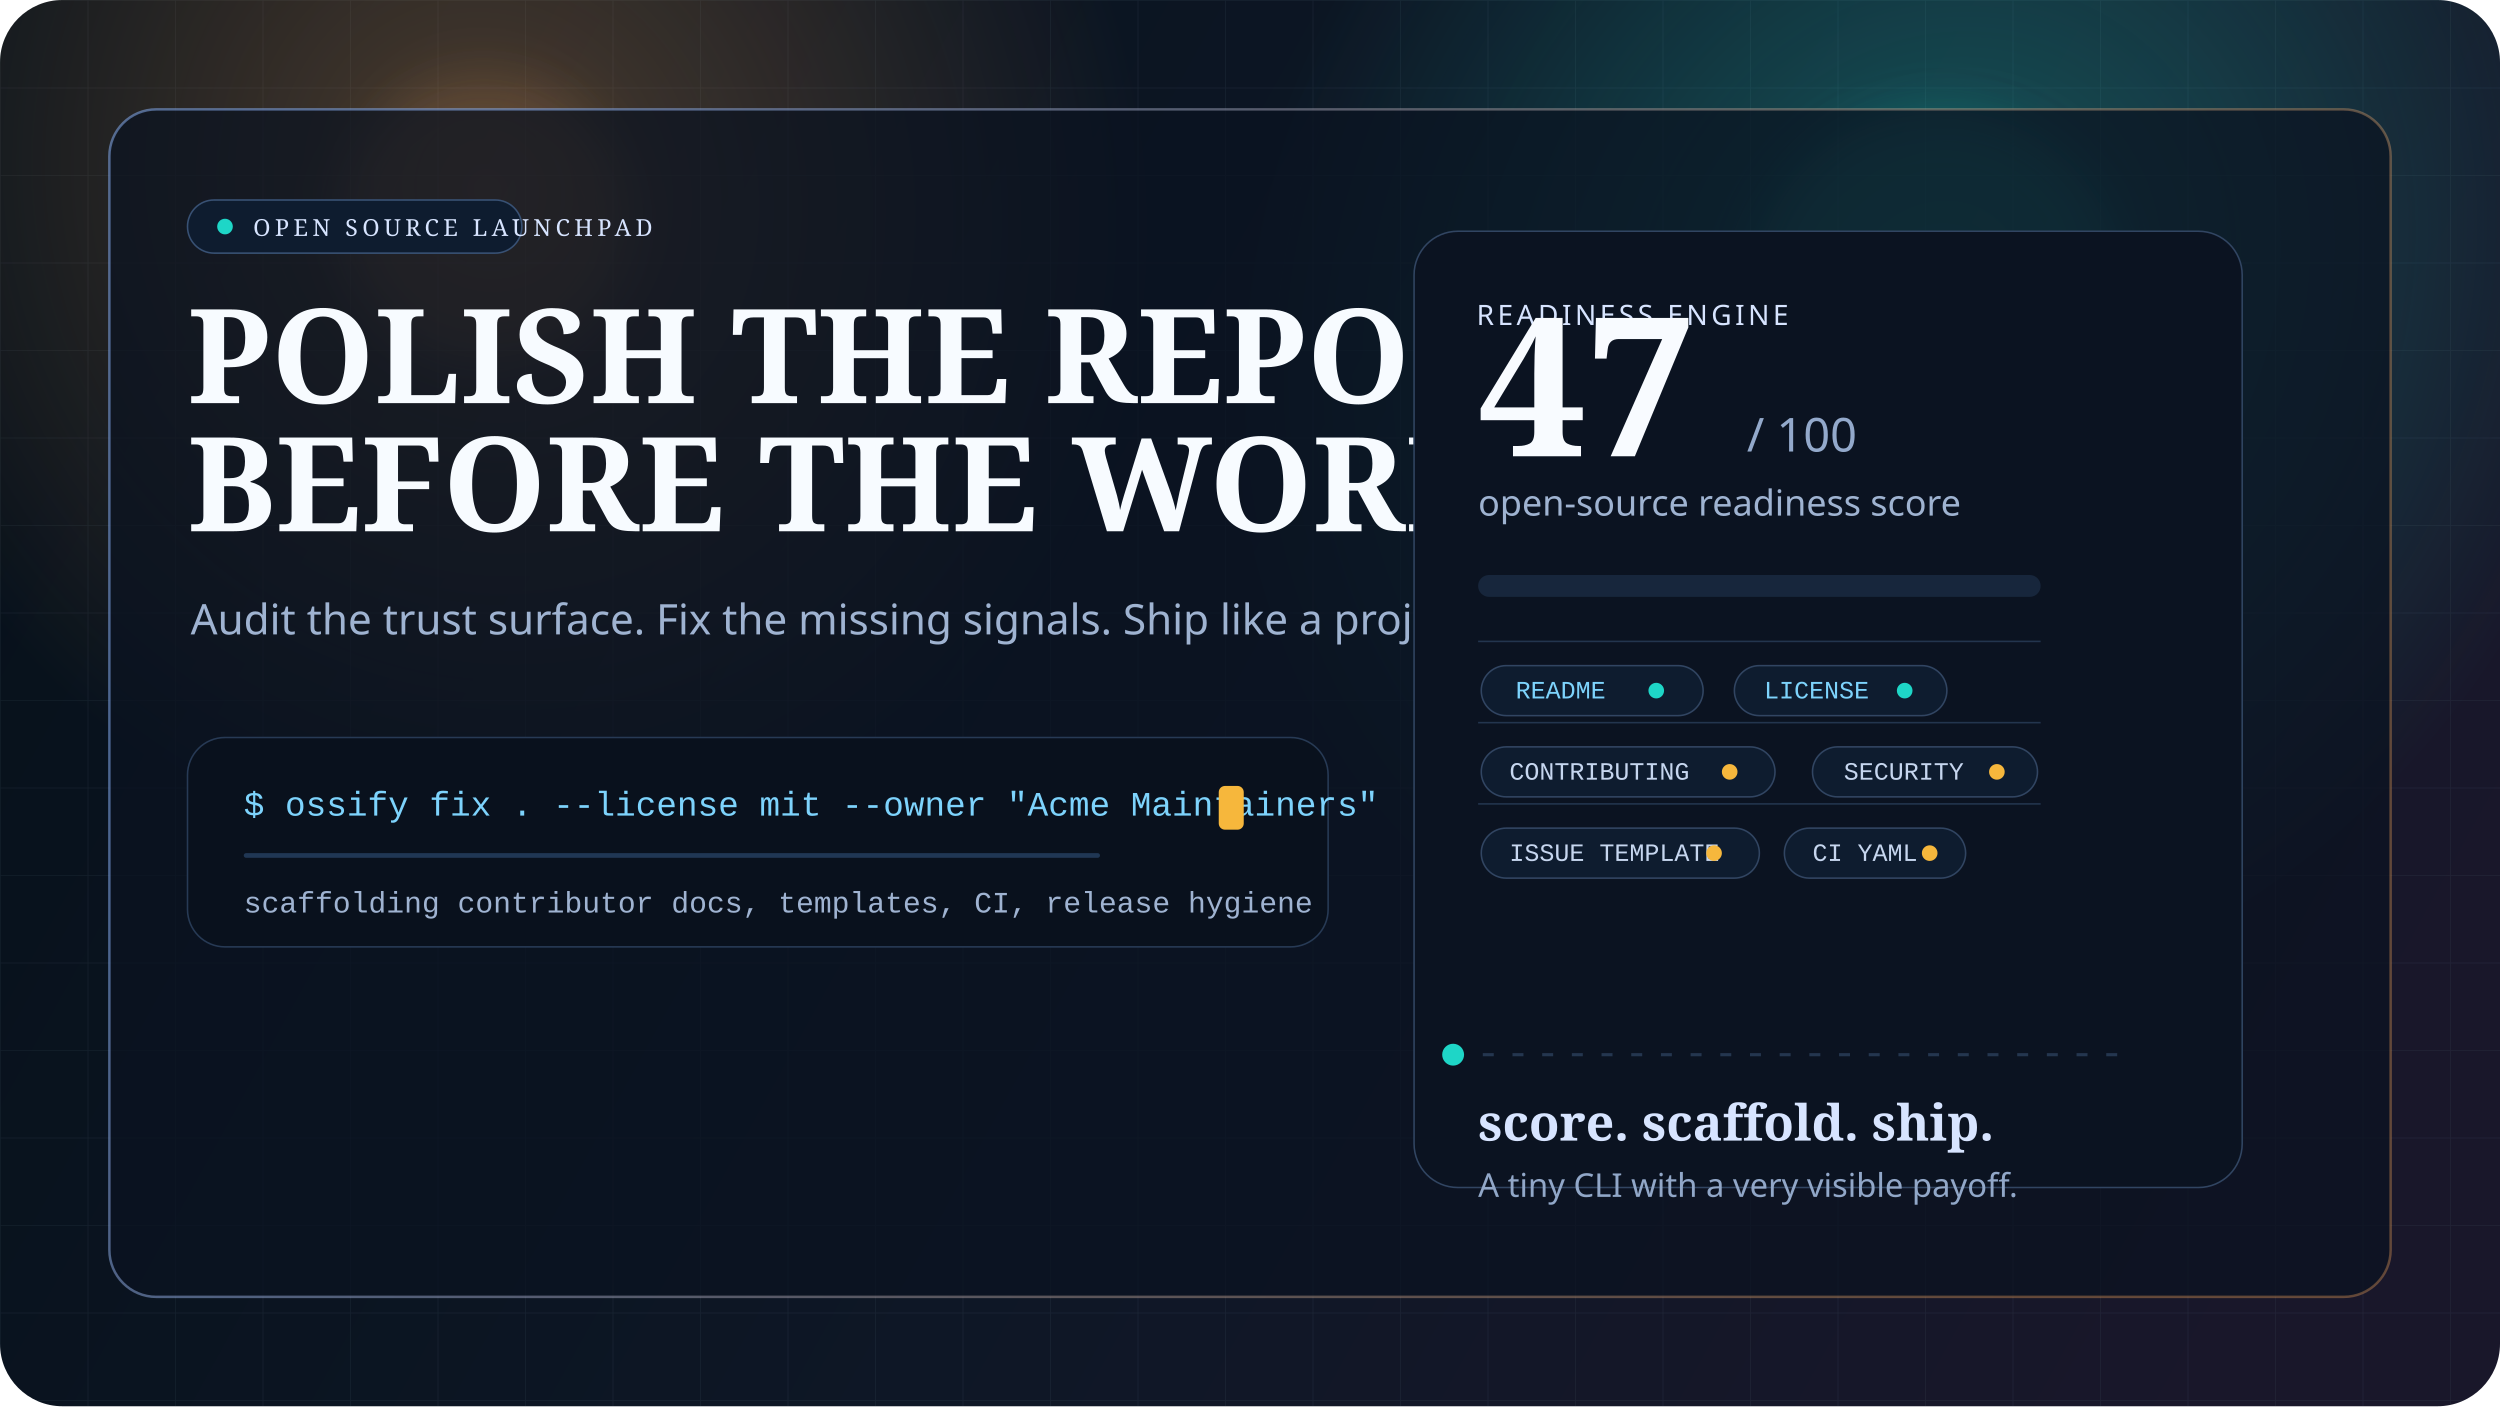
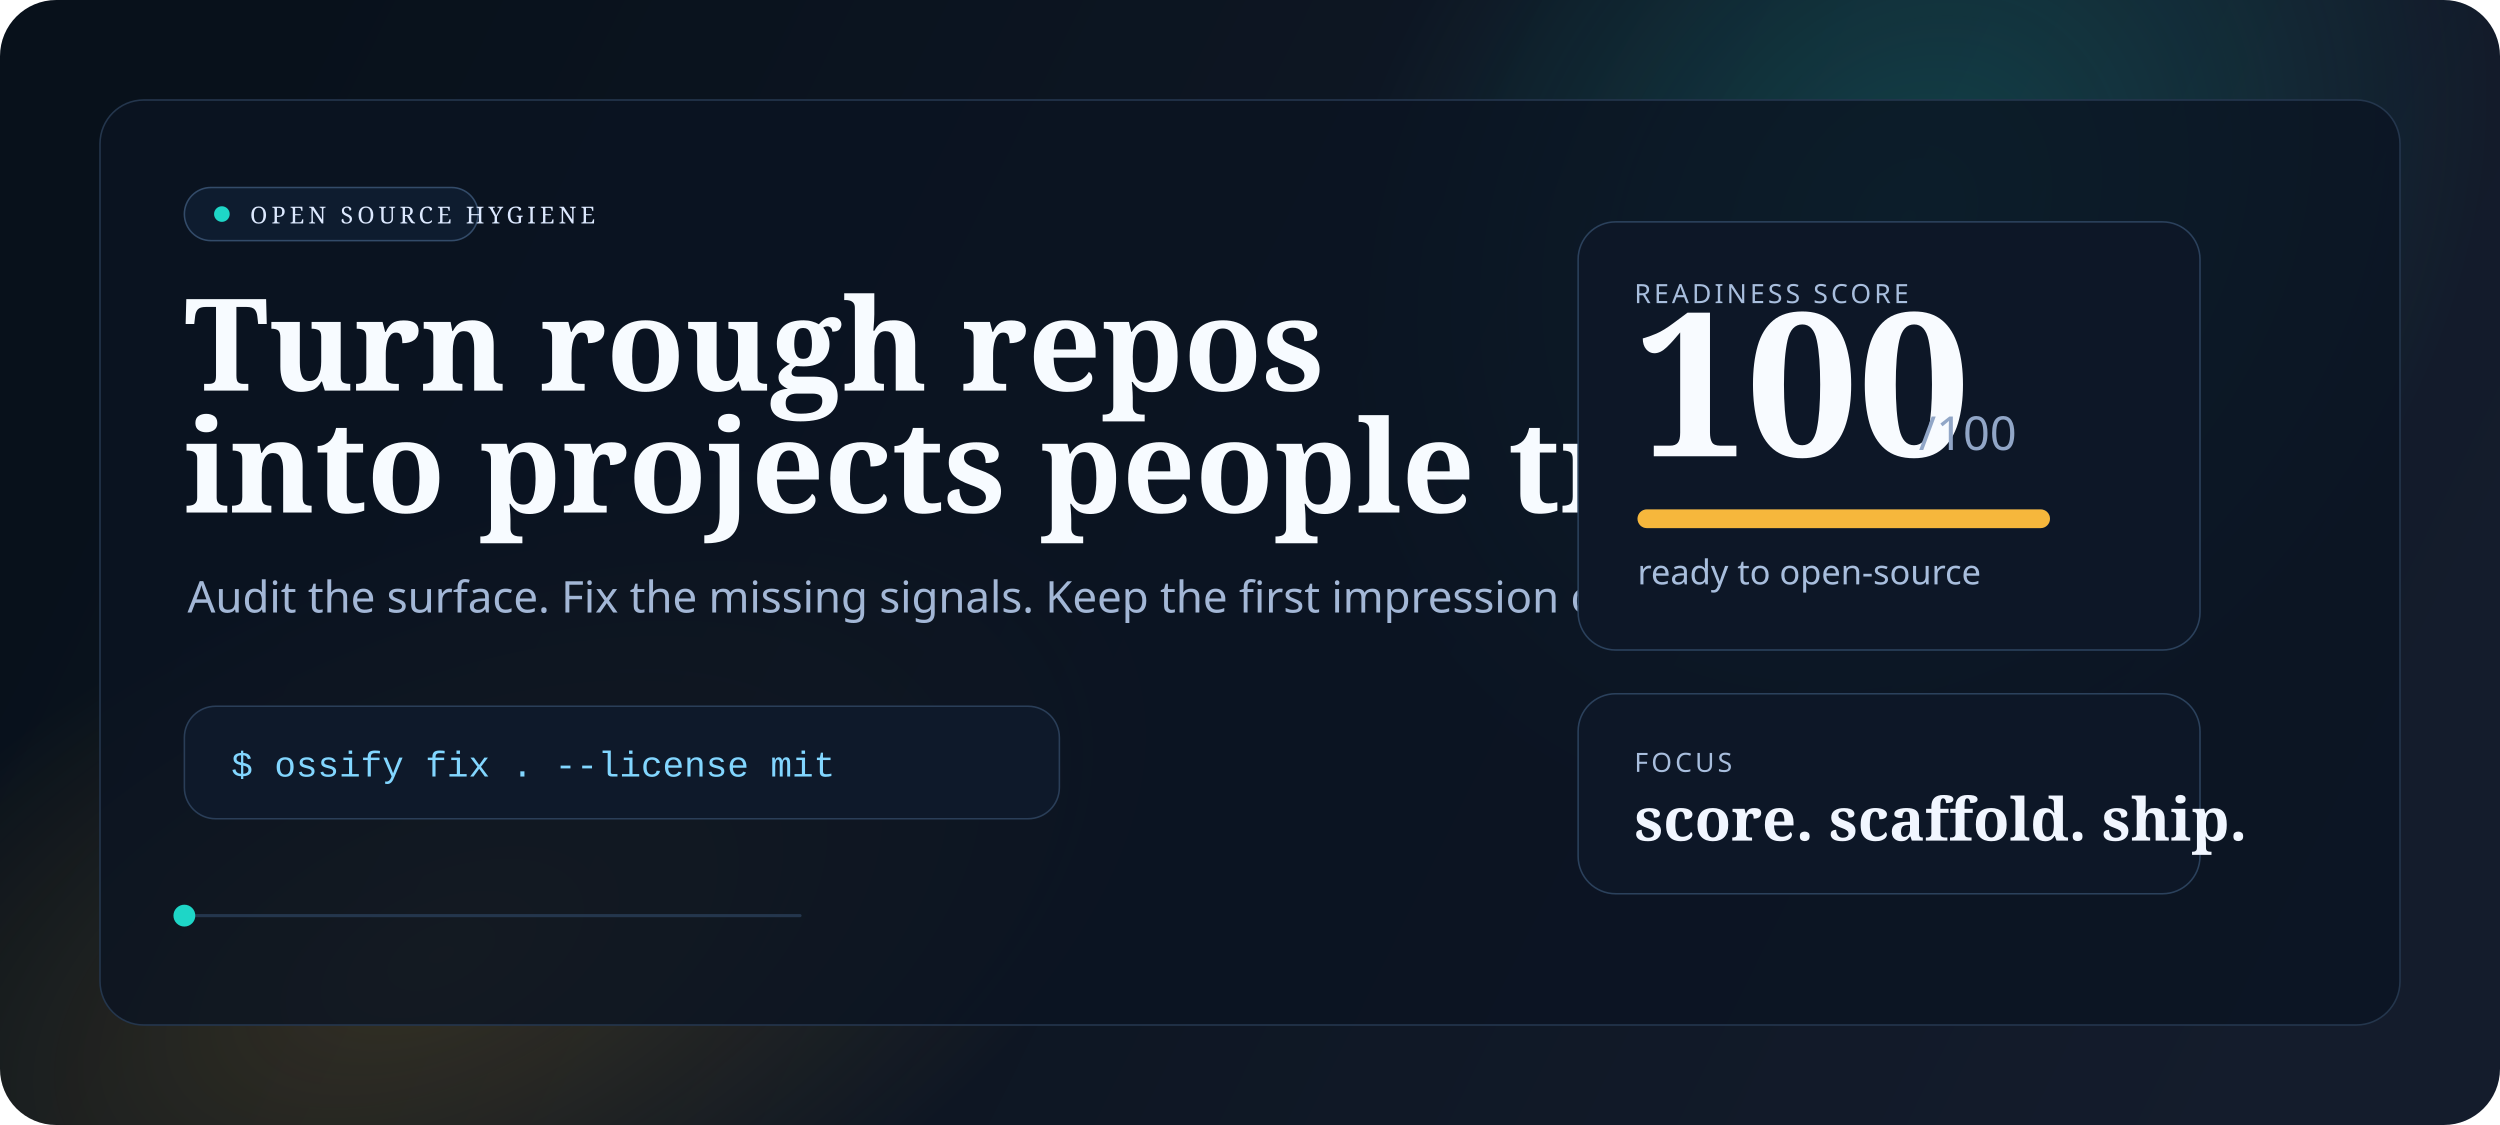
- <svg xmlns="http://www.w3.org/2000/svg" width="1600" height="900" viewBox="0 0 1600 900" fill="none">
+ <svg xmlns="http://www.w3.org/2000/svg" width="1600" height="720" viewBox="0 0 1600 720" fill="none">
  <defs>
-     <linearGradient id="bg" x1="120" y1="80" x2="1460" y2="820" gradientUnits="userSpaceOnUse">
-       <stop stop-color="#07111B" />
-       <stop offset="0.52" stop-color="#0E1726" />
-       <stop offset="1" stop-color="#19172A" />
+     <linearGradient id="bg" x1="160" y1="40" x2="1460" y2="680" gradientUnits="userSpaceOnUse">
+       <stop stop-color="#08111B" />
+       <stop offset="1" stop-color="#141C2C" />
    </linearGradient>
-     <radialGradient id="glowA" cx="0" cy="0" r="1" gradientUnits="userSpaceOnUse" gradientTransform="translate(1240 190) rotate(127.312) scale(490 430)">
-       <stop stop-color="#20D3C2" stop-opacity="0.34" />
-       <stop offset="1" stop-color="#20D3C2" stop-opacity="0" />
+     <radialGradient id="glowA" cx="0" cy="0" r="1" gradientUnits="userSpaceOnUse" gradientTransform="translate(1220 140) rotate(128) scale(420 340)">
+       <stop stop-color="#1ED6C7" stop-opacity="0.22" />
+       <stop offset="1" stop-color="#1ED6C7" stop-opacity="0" />
    </radialGradient>
-     <radialGradient id="glowB" cx="0" cy="0" r="1" gradientUnits="userSpaceOnUse" gradientTransform="translate(310 120) rotate(61.3895) scale(450 420)">
-       <stop stop-color="#F5A65B" stop-opacity="0.28" />
-       <stop offset="1" stop-color="#F5A65B" stop-opacity="0" />
+     <radialGradient id="glowB" cx="0" cy="0" r="1" gradientUnits="userSpaceOnUse" gradientTransform="translate(280 610) rotate(-24) scale(500 260)">
+       <stop stop-color="#F6B73C" stop-opacity="0.18" />
+       <stop offset="1" stop-color="#F6B73C" stop-opacity="0" />
    </radialGradient>
-     <pattern id="grid" width="56" height="56" patternUnits="userSpaceOnUse">
-       <path d="M56 0H0V56" stroke="#9DB1D0" stroke-opacity="0.08" />
-     </pattern>
-     <linearGradient id="panelStroke" x1="290" y1="170" x2="1350" y2="720" gradientUnits="userSpaceOnUse">
-       <stop stop-color="#8EB7FF" stop-opacity="0.5" />
-       <stop offset="1" stop-color="#F5A65B" stop-opacity="0.35" />
-     </linearGradient>
-     <linearGradient id="score" x1="0" y1="0" x2="540" y2="0" gradientUnits="userSpaceOnUse">
+     <linearGradient id="line" x1="0" y1="0" x2="380" y2="0" gradientUnits="userSpaceOnUse">
      <stop stop-color="#1ED6C7" />
-       <stop offset="0.6" stop-color="#88F06D" />
      <stop offset="1" stop-color="#F6B73C" />
    </linearGradient>
-     <filter id="soft" x="-20%" y="-20%" width="140%" height="140%">
-       <feGaussianBlur stdDeviation="16" />
-     </filter>
  </defs>
-   <rect width="1600" height="900" rx="40" fill="url(#bg)" />
-   <rect width="1600" height="900" rx="40" fill="url(#grid)" />
-   <rect width="1600" height="900" rx="40" fill="url(#glowA)" />
-   <rect width="1600" height="900" rx="40" fill="url(#glowB)" />
-   <circle cx="1240" cy="190" r="120" fill="#20D3C2" fill-opacity="0.18" filter="url(#soft)">
-     <animate attributeName="r" values="120;144;120" dur="6s" repeatCount="indefinite" />
+   <rect width="1600" height="720" rx="36" fill="url(#bg)" />
+   <rect width="1600" height="720" rx="36" fill="url(#glowA)" />
+   <rect width="1600" height="720" rx="36" fill="url(#glowB)" />
+   <rect x="64" y="64" width="1472" height="592" rx="28" fill="#0B1422" fill-opacity="0.78" stroke="#24364D" />
+   <rect x="118" y="120" width="188" height="34" rx="17" fill="#0E1C2F" stroke="#334B69" />
+   <circle cx="142" cy="137" r="5" fill="#1ED6C7">
+     <animate attributeName="opacity" values="1;0.4;1" dur="2.2s" repeatCount="indefinite" />
  </circle>
-   <circle cx="310" cy="140" r="92" fill="#F5A65B" fill-opacity="0.15" filter="url(#soft)">
-     <animate attributeName="r" values="92;120;92" dur="7s" repeatCount="indefinite" />
+   <text x="160" y="143" fill="#DDE9FF" font-family="Georgia, serif" font-size="15" letter-spacing="2.6">OPEN SOURCE HYGIENE</text>
+   <text x="118" y="250" fill="#F7FBFF" font-family="Georgia, serif" font-size="82" font-weight="700">Turn rough repos</text>
+   <text x="118" y="328" fill="#F7FBFF" font-family="Georgia, serif" font-size="82" font-weight="700">into projects people trust.</text>
+   <text x="120" y="392" fill="#A3B7D6" font-family="'Trebuchet MS', Verdana, sans-serif" font-size="28">
+     Audit the surface. Fix the missing signals. Keep the first impression clean.
+   </text>
+   <rect x="118" y="452" width="560" height="72" rx="20" fill="#0E192A" stroke="#2A3E58" />
+   <text x="148" y="497" fill="#82D6FF" font-family="'Courier New', monospace" font-size="23">$ ossify fix . --license mit</text>
+   <rect x="149" y="510" width="0" height="2.5" rx="1.25" fill="url(#line)">
+     <animate attributeName="width" values="0;360;360" dur="3.2s" repeatCount="indefinite" />
+   </rect>
+   <rect x="1010" y="142" width="398" height="274" rx="24" fill="#0D1727" stroke="#2B415C" />
+   <text x="1046" y="194" fill="#A8BEDD" font-family="'Trebuchet MS', Verdana, sans-serif" font-size="17" letter-spacing="2">READINESS SCORE</text>
+   <text x="1046" y="292" fill="#F8FBFF" font-family="Georgia, serif" font-size="128" font-weight="700">100</text>
+   <text x="1228" y="288" fill="#91A6C7" font-family="'Trebuchet MS', Verdana, sans-serif" font-size="30">/100</text>
+   <rect x="1048" y="326" width="264" height="12" rx="6" fill="#1D2D43" />
+   <rect x="1048" y="326" width="264" height="12" rx="6" fill="url(#line)" />
+   <text x="1048" y="374" fill="#A8BEDD" font-family="'Trebuchet MS', Verdana, sans-serif" font-size="22">ready to open-source</text>
+   <rect x="1010" y="444" width="398" height="128" rx="24" fill="#0D1727" stroke="#2B415C" />
+   <text x="1046" y="494" fill="#A8BEDD" font-family="'Trebuchet MS', Verdana, sans-serif" font-size="17" letter-spacing="2">FOCUS</text>
+   <text x="1046" y="538" fill="#F1F6FF" font-family="Georgia, serif" font-size="38" font-weight="700">score. scaffold. ship.</text>
+   <path d="M118 586H512" stroke="#24364D" stroke-width="2" stroke-linecap="round" />
+   <circle cx="118" cy="586" r="7" fill="#1ED6C7">
+     <animate attributeName="cx" values="118;512;118" dur="6s" repeatCount="indefinite" />
  </circle>
-   <rect x="70" y="70" width="1460" height="760" rx="30" fill="#0A1220" fill-opacity="0.72" stroke="url(#panelStroke)" stroke-width="1.6" />
-   <rect x="120" y="128" width="214" height="34" rx="17" fill="#0E1C2F" stroke="#385174" />
-   <circle cx="144" cy="145" r="5" fill="#1ED6C7">
-     <animate attributeName="opacity" values="1;0.35;1" dur="2.5s" repeatCount="indefinite" />
-   </circle>
-   <text x="162" y="151" fill="#D7E4FF" font-family="Georgia, serif" font-size="15" letter-spacing="2.8">OPEN SOURCE LAUNCHPAD</text>
-   <text x="120" y="258" fill="#F7FBFF" font-family="Georgia, serif" font-size="84" font-weight="700">POLISH THE REPO</text>
-   <text x="120" y="340" fill="#F7FBFF" font-family="Georgia, serif" font-size="84" font-weight="700">BEFORE THE WORLD SEES IT</text>
-   <text x="122" y="406" fill="#9FB3D1" font-family="'Trebuchet MS', Verdana, sans-serif" font-size="27">
-     Audit the trust surface. Fix the missing signals. Ship like a project that expects contributors.
-   </text>
-   <rect x="120" y="472" width="730" height="134" rx="24" fill="#09111D" stroke="#273A55" />
-   <text x="156" y="522" fill="#7DD3FC" font-family="'Courier New', monospace" font-size="22">$ ossify fix . --license mit --owner "Acme Maintainers"</text>
-   <rect x="156" y="546" width="548" height="3" rx="1.5" fill="#203754" />
-   <rect x="156" y="546" width="0" height="3" rx="1.5" fill="url(#score)">
-     <animate attributeName="width" values="0;548;548" dur="3.8s" repeatCount="indefinite" />
-   </rect>
-   <text x="156" y="584" fill="#9FB3D1" font-family="'Courier New', monospace" font-size="19">scaffolding contributor docs, templates, CI, release hygiene</text>
-   <rect x="780" y="503" width="16" height="28" rx="4" fill="#F6B73C">
-     <animate attributeName="opacity" values="1;0;1" dur="1.2s" repeatCount="indefinite" />
-   </rect>
-   <rect x="905" y="148" width="530" height="612" rx="28" fill="#0B1321" stroke="#314562" />
-   <text x="945" y="208" fill="#D7E4FF" font-family="'Trebuchet MS', Verdana, sans-serif" font-size="18" letter-spacing="2.2">READINESS ENGINE</text>
-   <text x="946" y="292" fill="#F8FBFF" font-family="Georgia, serif" font-size="124" font-weight="700">47</text>
-   <text x="946" y="292" fill="#F8FBFF" font-family="Georgia, serif" font-size="124" font-weight="700" opacity="0">
-     84
-     <animate attributeName="opacity" values="0;0;1;1;0;0" dur="4.4s" repeatCount="indefinite" />
-   </text>
-   <text x="946" y="292" fill="#F8FBFF" font-family="Georgia, serif" font-size="124" font-weight="700" opacity="0">
-     100
-     <animate attributeName="opacity" values="0;0;0;0;1;1" dur="4.4s" repeatCount="indefinite" />
-   </text>
-   <text x="1118" y="289" fill="#93A9CB" font-family="'Trebuchet MS', Verdana, sans-serif" font-size="30">/ 100</text>
-   <text x="946" y="330" fill="#9FB3D1" font-family="'Trebuchet MS', Verdana, sans-serif" font-size="23">open-source readiness score</text>
-   <rect x="946" y="368" width="360" height="14" rx="7" fill="#17263C" />
-   <rect x="946" y="368" width="0" height="14" rx="7" fill="url(#score)">
-     <animate attributeName="width" values="170;302;360;360" dur="4.4s" repeatCount="indefinite" />
-   </rect>
-   <rect x="946" y="410" width="360" height="1" fill="#23354E" />
-   <rect x="946" y="462" width="360" height="1" fill="#23354E" />
-   <rect x="946" y="514" width="360" height="1" fill="#23354E" />
-   <g transform="translate(948 426)">
-     <rect width="142" height="32" rx="16" fill="#0E1C2F" stroke="#314562" />
-     <text x="22" y="21" fill="#7DD3FC" font-family="'Courier New', monospace" font-size="16">README</text>
-     <circle cx="112" cy="16" r="5" fill="#1ED6C7" />
-     <animateTransform attributeName="transform" type="translate" values="948 426;948 420;948 426" dur="4.6s" repeatCount="indefinite" />
-   </g>
-   <g transform="translate(1110 426)">
-     <rect width="136" height="32" rx="16" fill="#0E1C2F" stroke="#314562" />
-     <text x="19" y="21" fill="#7DD3FC" font-family="'Courier New', monospace" font-size="16">LICENSE</text>
-     <circle cx="109" cy="16" r="5" fill="#1ED6C7" />
-     <animateTransform attributeName="transform" type="translate" values="1110 426;1110 434;1110 426" dur="4s" repeatCount="indefinite" />
-   </g>
-   <g transform="translate(948 478)">
-     <rect width="188" height="32" rx="16" fill="#0E1C2F" stroke="#314562" />
-     <text x="18" y="21" fill="#C6D6EF" font-family="'Courier New', monospace" font-size="16">CONTRIBUTING</text>
-     <circle cx="159" cy="16" r="5" fill="#F6B73C">
-       <animate attributeName="fill" values="#F6B73C;#1ED6C7;#1ED6C7" dur="4.4s" repeatCount="indefinite" />
-     </circle>
-     <animateTransform attributeName="transform" type="translate" values="948 478;948 472;948 478" dur="3.8s" repeatCount="indefinite" />
-   </g>
-   <g transform="translate(1160 478)">
-     <rect width="144" height="32" rx="16" fill="#0E1C2F" stroke="#314562" />
-     <text x="20" y="21" fill="#C6D6EF" font-family="'Courier New', monospace" font-size="16">SECURITY</text>
-     <circle cx="118" cy="16" r="5" fill="#F6B73C">
-       <animate attributeName="fill" values="#F6B73C;#1ED6C7;#1ED6C7" dur="4.4s" begin="0.4s" repeatCount="indefinite" />
-     </circle>
-     <animateTransform attributeName="transform" type="translate" values="1160 478;1160 486;1160 478" dur="4.8s" repeatCount="indefinite" />
-   </g>
-   <g transform="translate(948 530)">
-     <rect width="178" height="32" rx="16" fill="#0E1C2F" stroke="#314562" />
-     <text x="18" y="21" fill="#C6D6EF" font-family="'Courier New', monospace" font-size="16">ISSUE TEMPLATE</text>
-     <circle cx="149" cy="16" r="5" fill="#F6B73C">
-       <animate attributeName="fill" values="#F6B73C;#1ED6C7;#1ED6C7" dur="4.4s" begin="0.8s" repeatCount="indefinite" />
-     </circle>
-   </g>
-   <g transform="translate(1142 530)">
-     <rect width="116" height="32" rx="16" fill="#0E1C2F" stroke="#314562" />
-     <text x="18" y="21" fill="#C6D6EF" font-family="'Courier New', monospace" font-size="16">CI YAML</text>
-     <circle cx="93" cy="16" r="5" fill="#F6B73C">
-       <animate attributeName="fill" values="#F6B73C;#1ED6C7;#1ED6C7" dur="4.4s" begin="1.2s" repeatCount="indefinite" />
-     </circle>
-   </g>
-   <path d="M930 675H1360" stroke="#24364F" stroke-width="2" stroke-dasharray="7 12" />
-   <circle cx="930" cy="675" r="7" fill="#1ED6C7">
-     <animate attributeName="cx" values="930;1360;1360" dur="4.6s" repeatCount="indefinite" />
-   </circle>
-   <text x="946" y="730" fill="#D7E4FF" font-family="Georgia, serif" font-size="32" font-weight="700">score. scaffold. ship.</text>
-   <text x="946" y="766" fill="#91A7C8" font-family="'Trebuchet MS', Verdana, sans-serif" font-size="21">A tiny CLI with a very visible payoff.</text>
</svg>
